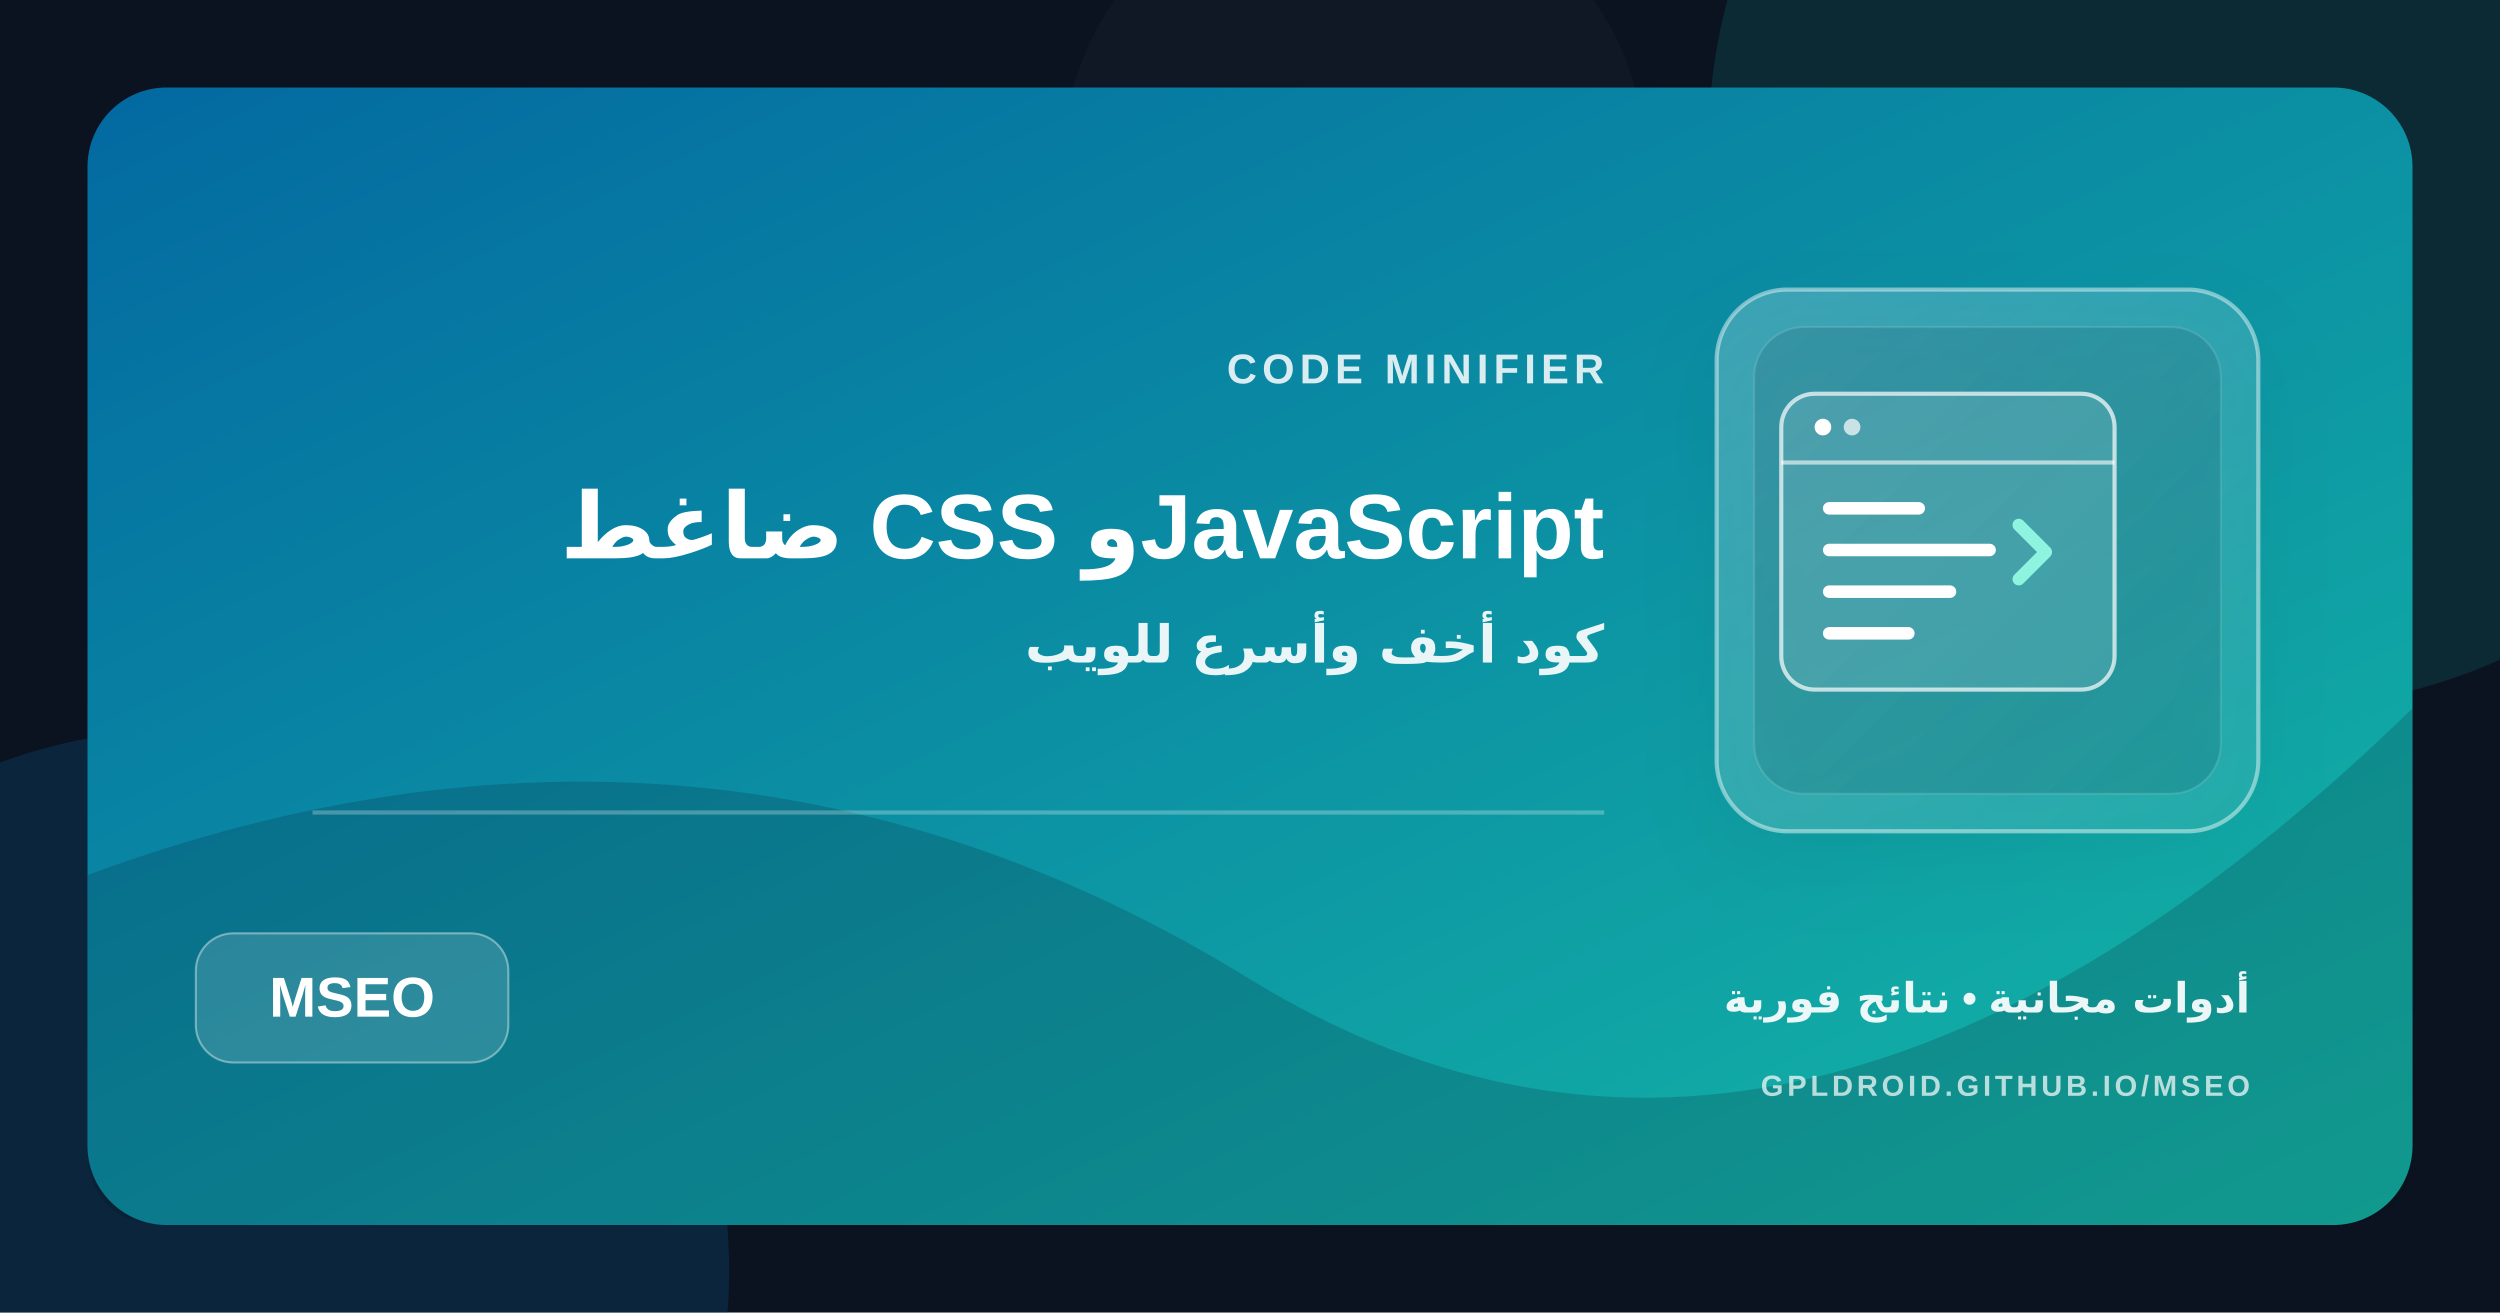
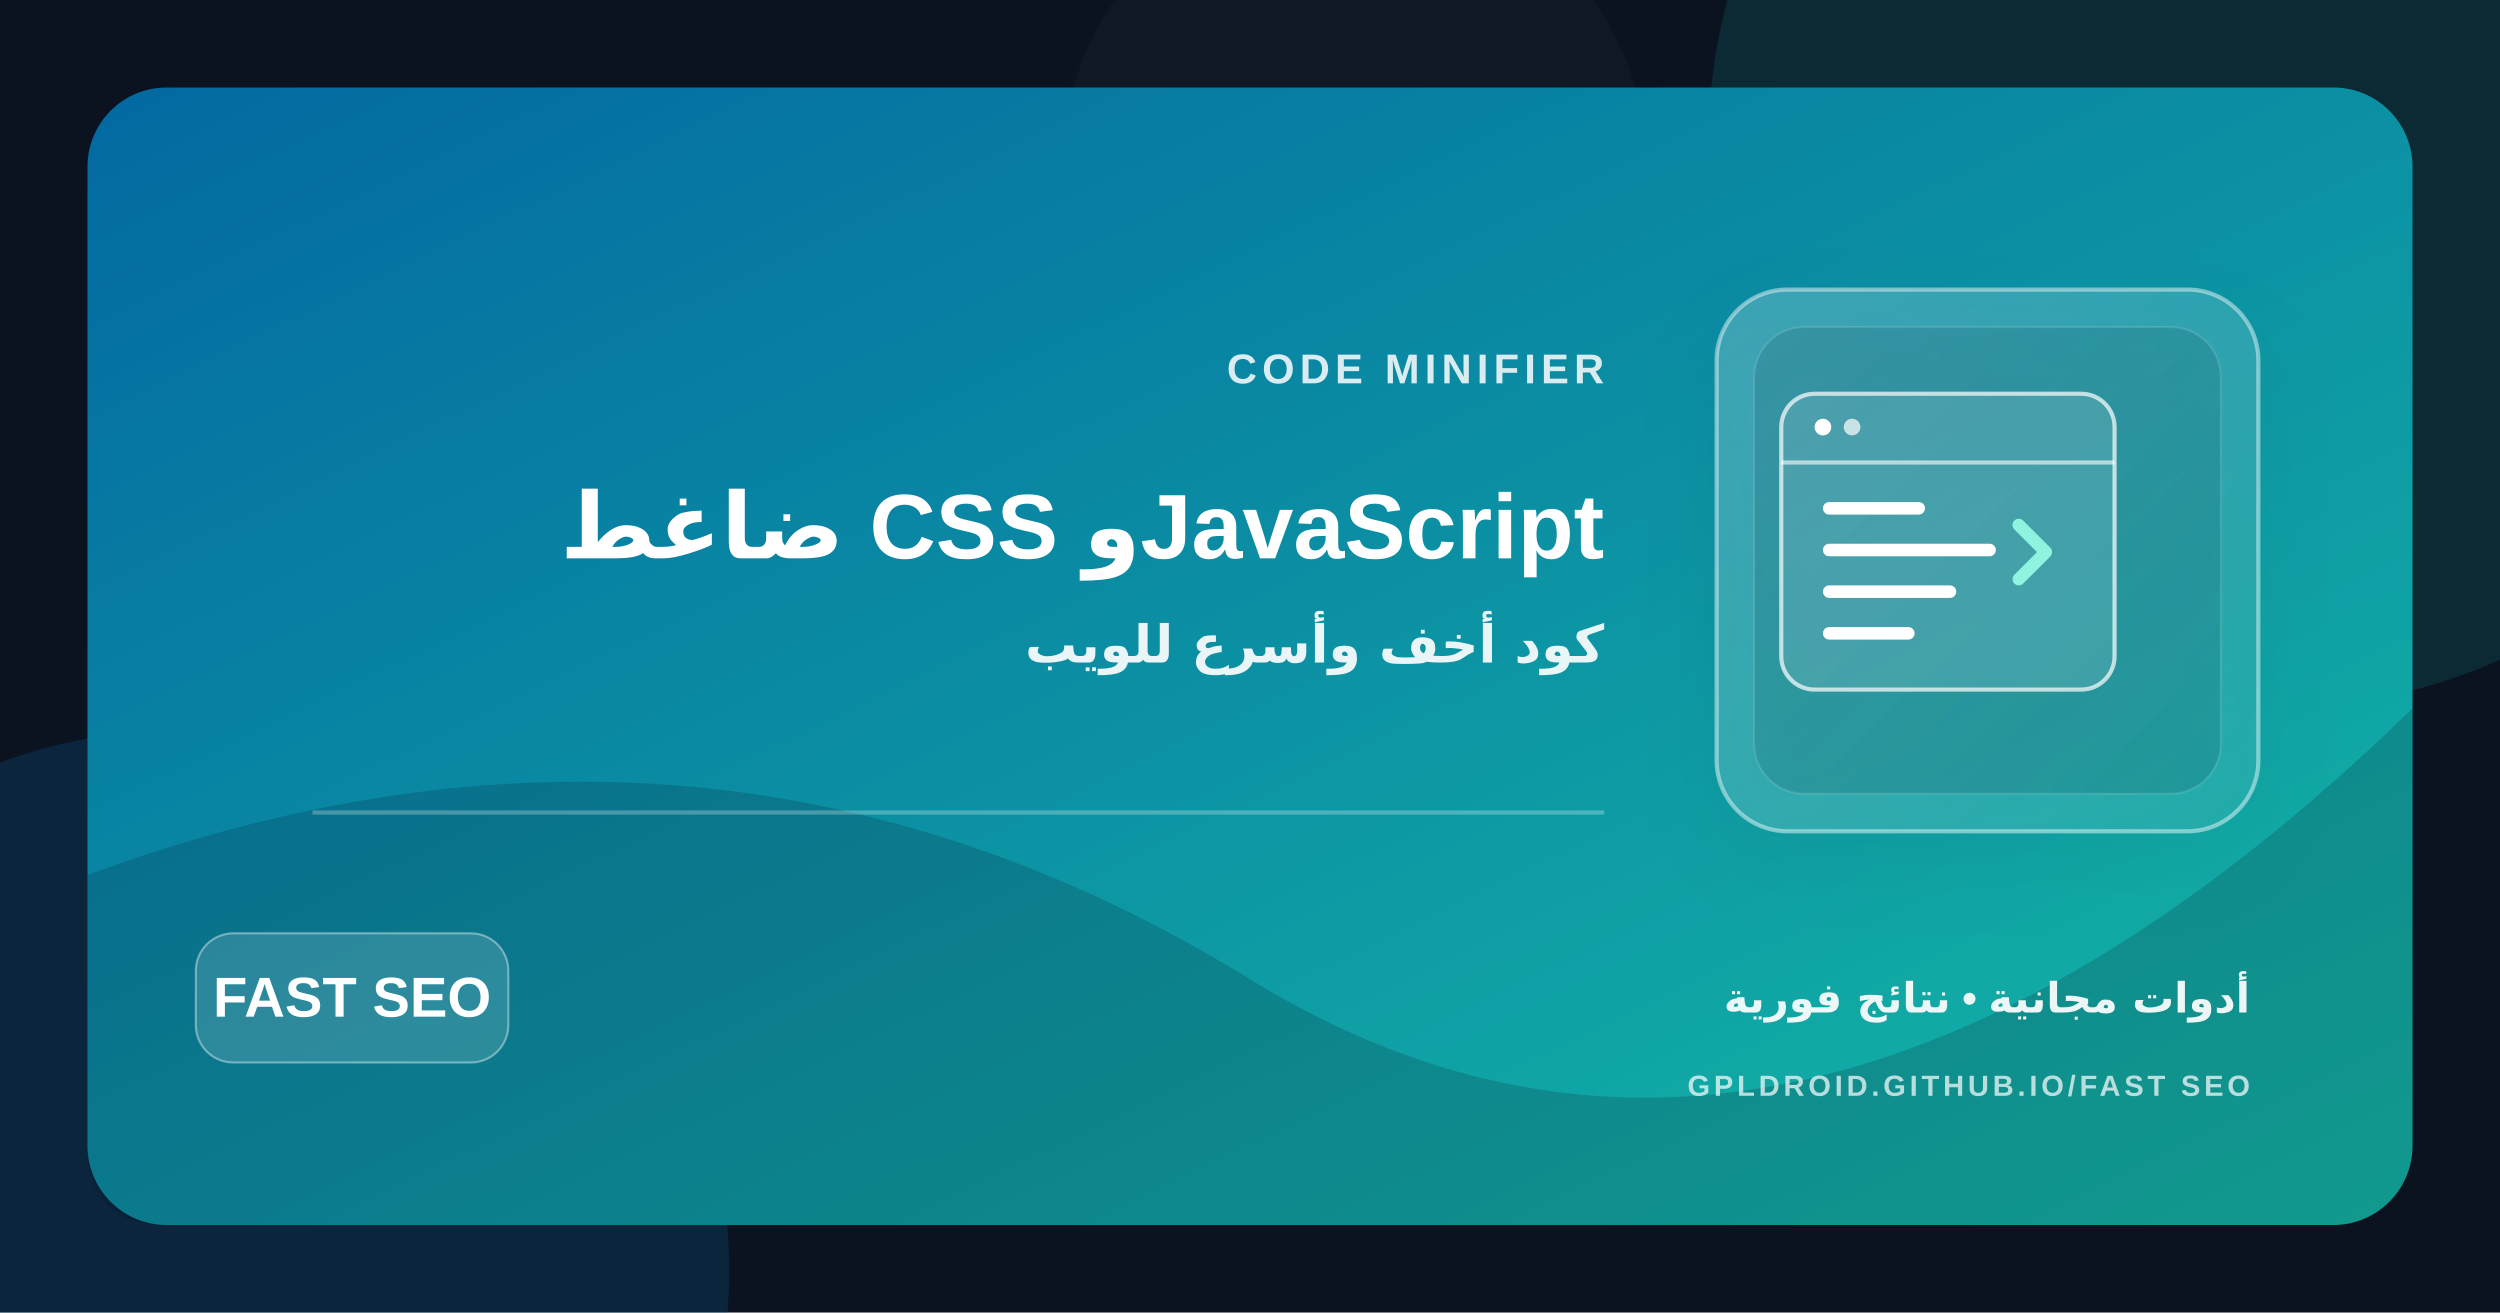
<svg xmlns="http://www.w3.org/2000/svg" width="1200" height="630" viewBox="0 0 1200 630" role="img" aria-labelledby="title desc">
  <defs>
    <linearGradient id="bg" x1="0" y1="0" x2="1" y2="1">
      <stop offset="0" stop-color="#0369a1" />
      <stop offset="1" stop-color="#14b8a6" />
    </linearGradient>
    <linearGradient id="glass" x1="0" y1="0" x2="1" y2="1">
      <stop offset="0" stop-color="#fff" stop-opacity=".2" />
      <stop offset="1" stop-color="#fff" stop-opacity=".06" />
    </linearGradient>
    <filter id="shadow" x="-30%" y="-30%" width="160%" height="170%">
      <feDropShadow dx="0" dy="16" stdDeviation="18" flood-color="#020617" flood-opacity=".26" />
    </filter>
  </defs>
  <rect width="1200" height="630" fill="#0b1220" />
  <circle cx="1090" cy="70" r="270" fill="#14b8a6" opacity=".15" />
  <circle cx="90" cy="610" r="260" fill="#0369a1" opacity=".22" />
  <circle cx="650" cy="80" r="140" fill="#fff" opacity=".025" />
  <rect x="42" y="42" width="1116" height="546" rx="38" fill="url(#bg)" />
  <path d="M42 420Q340 310 600 470T1158 340V550Q1158 588 1120 588H80Q42 588 42 550Z" fill="#06101f" opacity=".18" />
  <g filter="url(#shadow)">
    <rect x="824" y="139" width="260" height="260" rx="34" fill="url(#glass)" stroke="#fff" stroke-opacity=".45" stroke-width="2" />
    <rect x="842" y="157" width="224" height="224" rx="24" fill="#07111f" fill-opacity=".1" stroke="#fff" stroke-opacity=".12" />
  </g>
  <g>
    <rect x="855" y="189" width="160" height="142" rx="16" fill="#fff" fill-opacity=".12" stroke="#fff" stroke-opacity=".7" stroke-width="2" />
    <path d="M855 222h160" stroke="#fff" stroke-opacity=".6" stroke-width="2" />
    <circle cx="875" cy="205" r="4" fill="#fff" />
    <circle cx="889" cy="205" r="4" fill="#fff" fill-opacity=".7" />
    <path d="M878 244h43M878 264h77M878 284h58M878 304h38" stroke="#fff" stroke-width="6" stroke-linecap="round" />
    <path d="M969 252l13 13-13 13" fill="none" stroke="#8ef4df" stroke-width="6" stroke-linecap="round" stroke-linejoin="round" />
  </g>
  <text x="770" y="184" text-anchor="end" font-family="Arial,sans-serif" font-size="20" font-weight="800" letter-spacing="2.5" fill="#fff" opacity=".84">CODE MINIFIER</text>
  <text x="770" y="268" text-anchor="end" font-family="Cairo,Arial,sans-serif" font-size="44" font-weight="900" fill="#fff">ضاغط CSS وJavaScript</text>
  <text x="770" y="318" text-anchor="end" font-family="Cairo,Arial,sans-serif" font-size="25" font-weight="600" fill="#fff" opacity=".91">كود أخف وأسرع للويب</text>
  <path d="M150 390h620" stroke="#fff" stroke-opacity=".26" stroke-width="2" />
  <rect x="94" y="448" width="150" height="62" rx="18" fill="#fff" fill-opacity=".14" stroke="#fff" stroke-opacity=".4" />
-   <text x="169" y="488" text-anchor="middle" font-family="Arial,sans-serif" font-size="27" font-weight="900" fill="#fff">MSEO</text>
+   <text x="169" y="488" text-anchor="middle" font-family="Arial,sans-serif" font-size="27" font-weight="900" fill="#fff">FAST SEO</text>
  <text x="1080" y="486" text-anchor="end" font-family="Cairo,Arial,sans-serif" font-size="20" font-weight="700" fill="#fff" opacity=".92">أدوات مجانية • نتائج فورية</text>
-   <text x="1080" y="526" text-anchor="end" font-family="Arial,sans-serif" font-size="14" font-weight="700" letter-spacing="1.8" fill="#fff" opacity=".7">GPLDROID.GITHUB.IO/MSEO</text>
+   <text x="1080" y="526" text-anchor="end" font-family="Arial,sans-serif" font-size="14" font-weight="700" letter-spacing="1.8" fill="#fff" opacity=".7">GPLDROID.GITHUB.IO/FAST SEO</text>
</svg>
